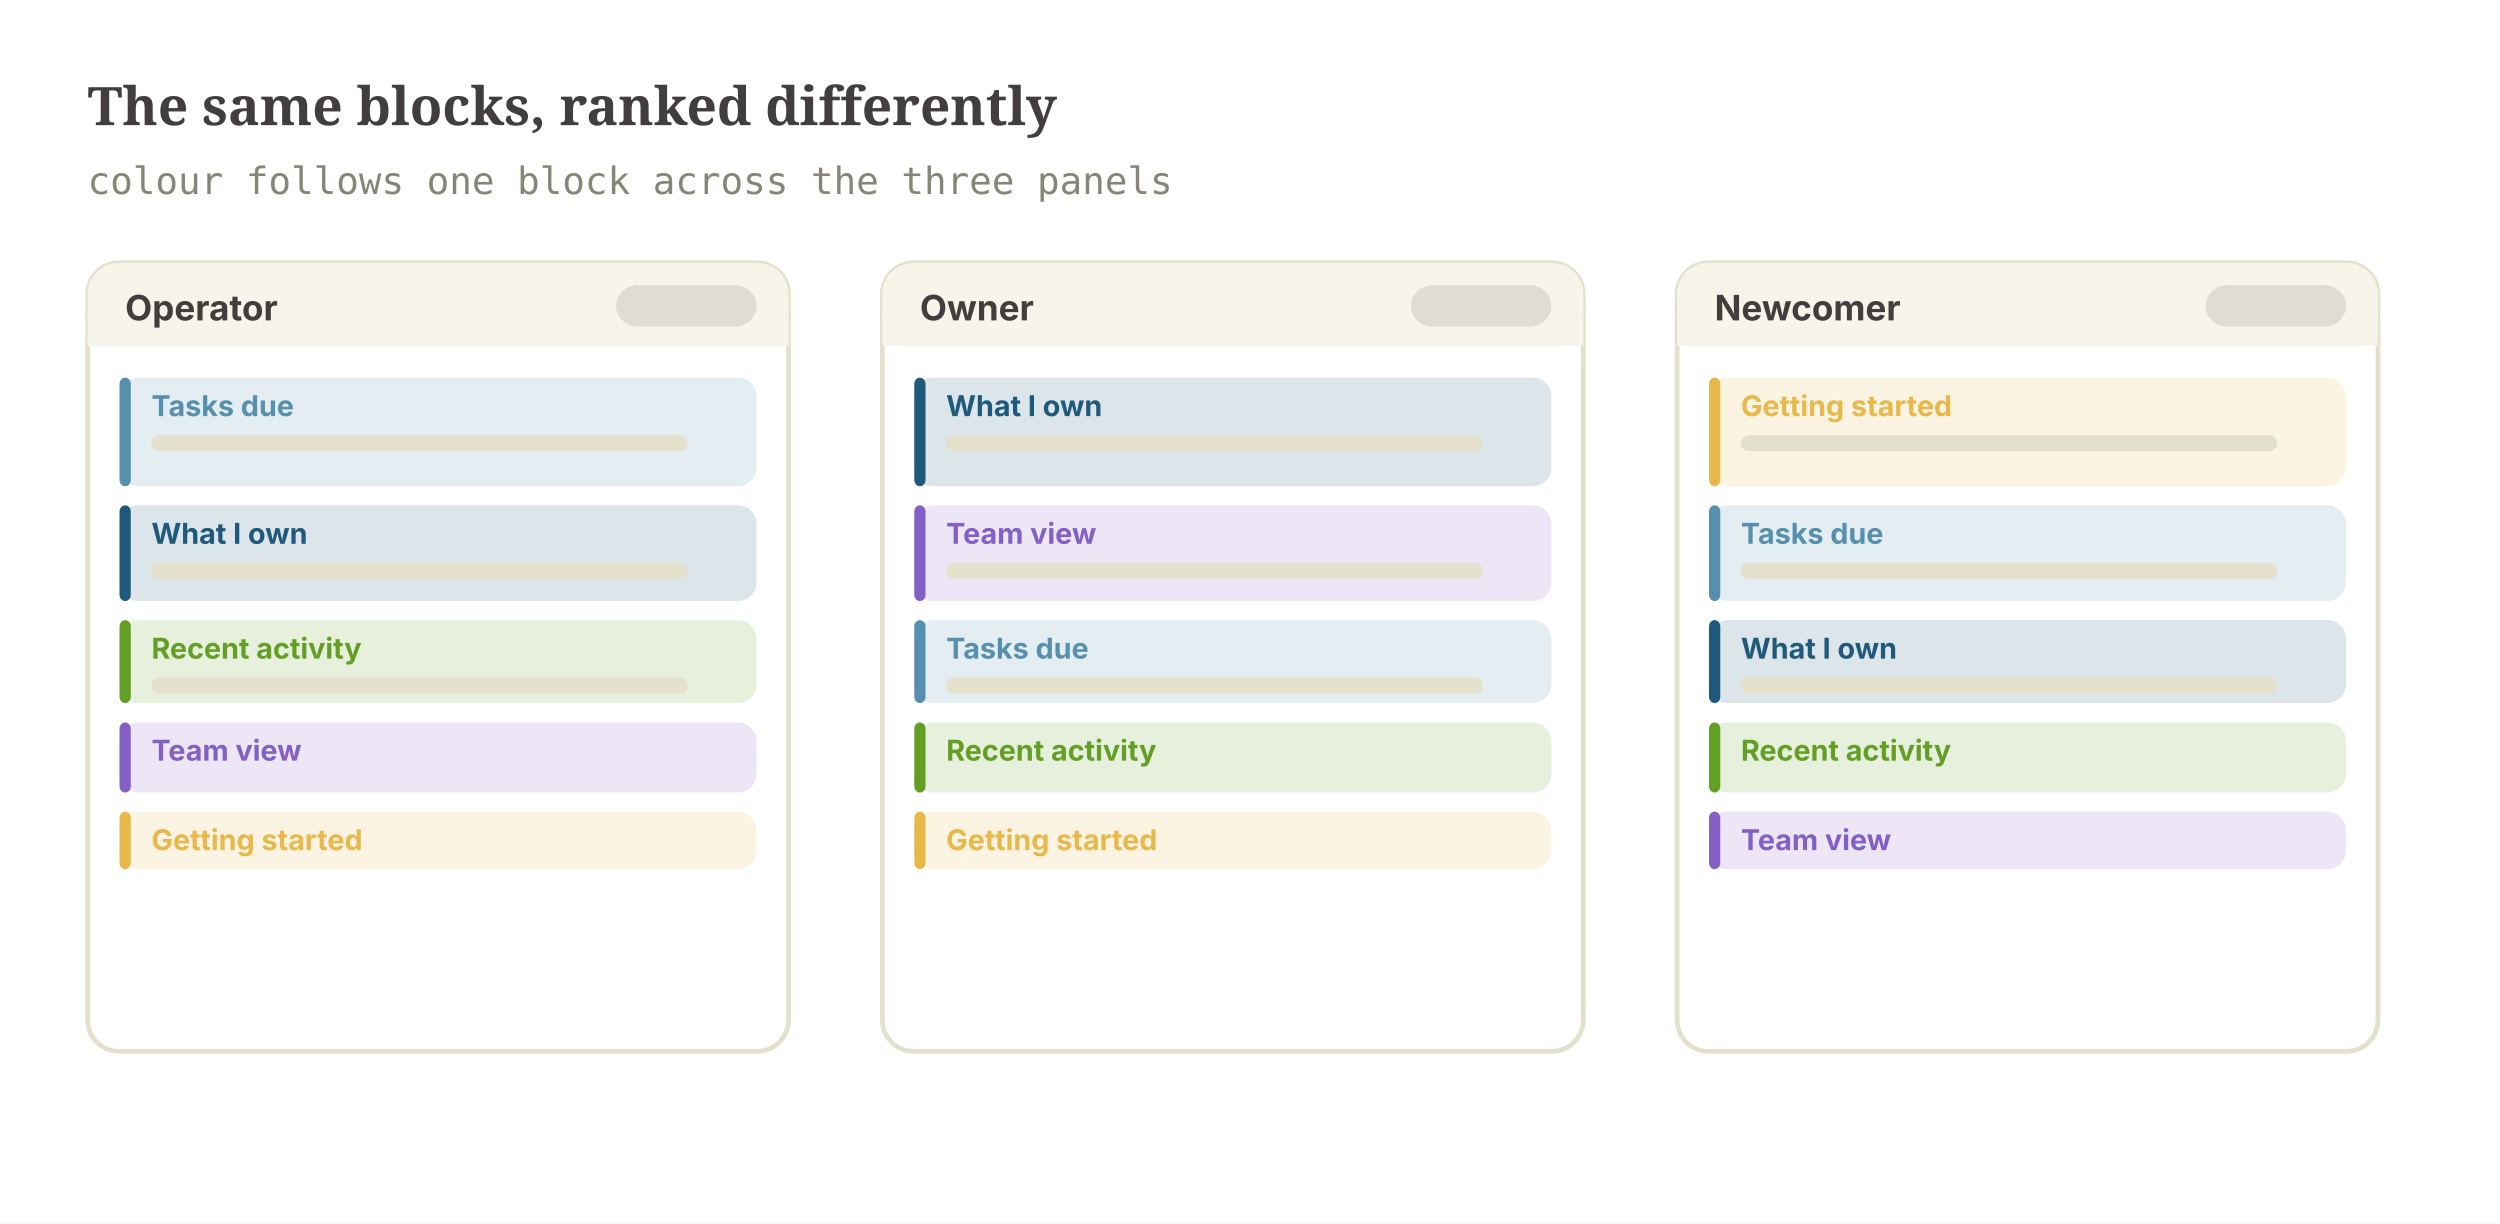
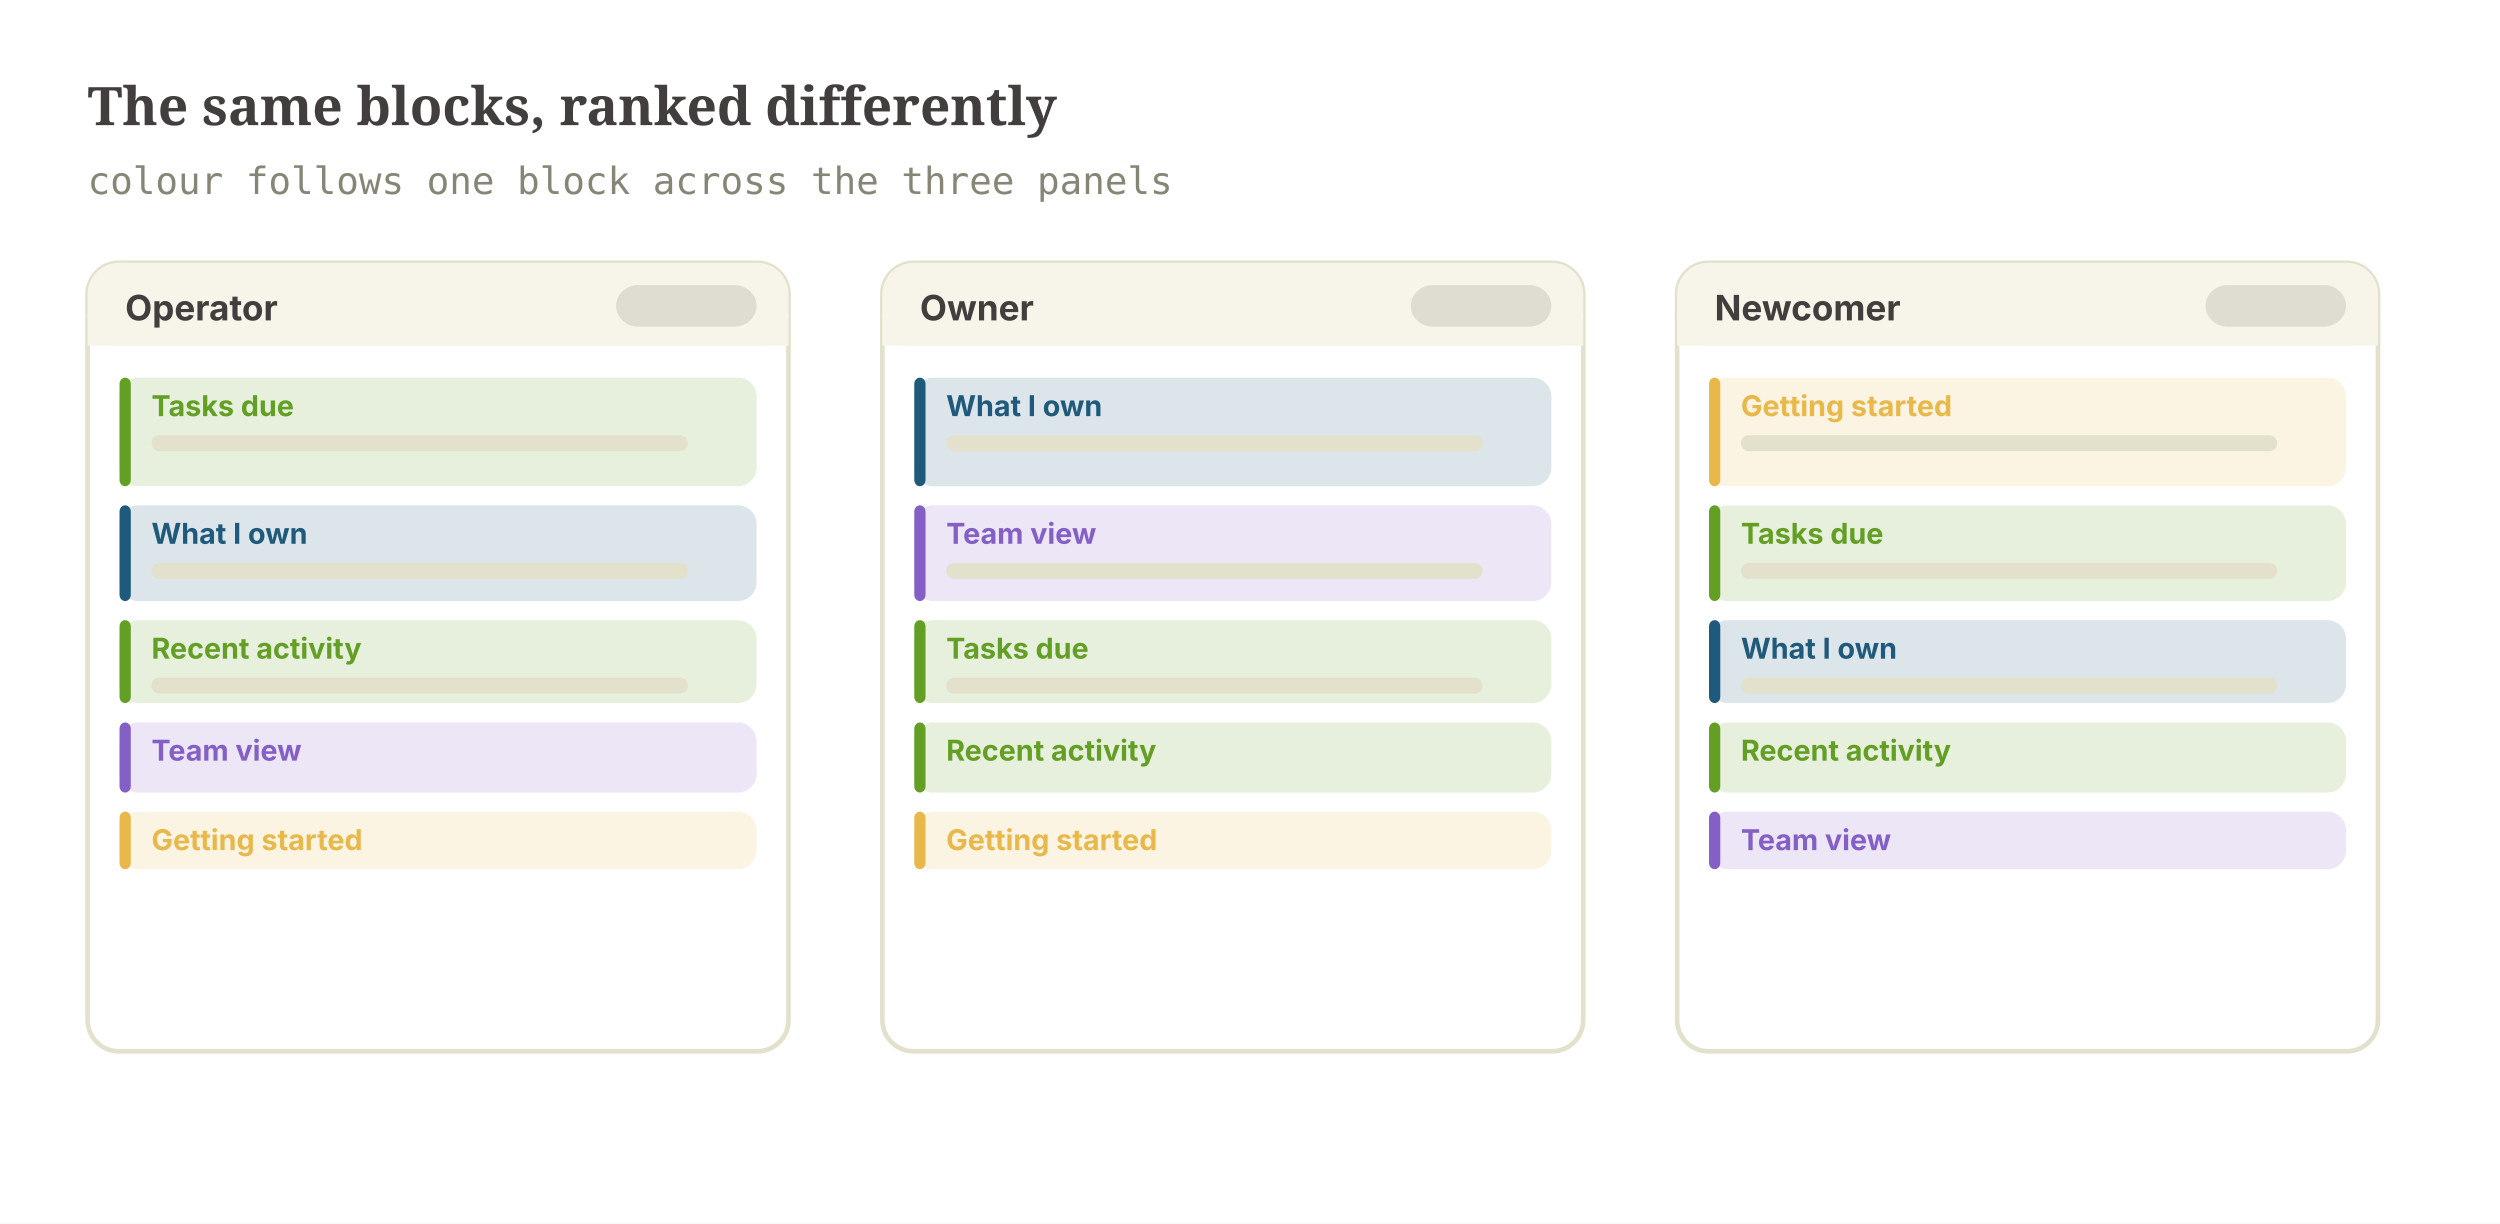
<svg xmlns="http://www.w3.org/2000/svg" width="799" height="391" viewBox="0 0 799 391" fill="none">
  <rect x="0.0" y="0.0" width="799.0" height="391.0" rx="0.0" fill="#FFFFFF" />
  <text x="28.0" y="40.0" font-family="'Fraunces',serif" font-size="17" font-weight="600" fill="#423E3D" text-anchor="start">The same blocks, ranked differently</text>
  <text x="28.0" y="62.0" font-family="'JetBrains Mono',monospace" font-size="12" font-weight="400" fill="#878676" text-anchor="start">colour follows one block across the three panels</text>
  <rect x="28.0" y="84.0" width="224.0" height="252.0" rx="10.0" fill="#FFFFFF" stroke="#E3E1CC" stroke-width="1.5" />
  <rect x="28.0" y="84.0" width="224.0" height="26.5" rx="10.0" fill="#F7F5EA" />
  <rect x="28.0" y="100.3" width="224.0" height="10.2" rx="0.0" fill="#F7F5EA" />
  <text x="40.0" y="102.4" font-family="'Inter',sans-serif" font-size="11.22" font-weight="700" fill="#423E3D" text-anchor="start">Operator</text>
  <rect x="196.9" y="91.1" width="44.9" height="13.3" rx="7.1" fill="#878676" opacity="0.22" />
-   <rect x="38.2" y="120.7" width="203.6" height="34.7" rx="6.0" fill="#5690AE" opacity="0.16" />
-   <rect x="38.2" y="120.7" width="3.6" height="34.7" rx="2.0" fill="#5690AE" />
-   <text x="48.4" y="133.0" font-family="'Inter',sans-serif" font-size="9.18" font-weight="700" fill="#5690AE" text-anchor="start">Tasks due</text>
+   <rect x="38.2" y="120.7" width="203.6" height="34.7" rx="6.0" fill="#649F25" opacity="0.16" />
+   <rect x="38.2" y="120.7" width="3.6" height="34.7" rx="2.0" fill="#649F25" />
+   <text x="48.4" y="133.0" font-family="'Inter',sans-serif" font-size="9.18" font-weight="700" fill="#649F25" text-anchor="start">Tasks due</text>
  <rect x="48.4" y="139.1" width="171.4" height="5.1" rx="2.5" fill="#E3E1CC" />
  <rect x="38.2" y="161.5" width="203.6" height="30.6" rx="6.0" fill="#1F597B" opacity="0.16" />
  <rect x="38.2" y="161.5" width="3.6" height="30.6" rx="2.0" fill="#1F597B" />
  <text x="48.4" y="173.8" font-family="'Inter',sans-serif" font-size="9.18" font-weight="700" fill="#1F597B" text-anchor="start">What I own</text>
  <rect x="48.4" y="179.9" width="171.4" height="5.1" rx="2.5" fill="#E3E1CC" />
  <rect x="38.2" y="198.2" width="203.6" height="26.5" rx="6.0" fill="#649F25" opacity="0.16" />
  <rect x="38.2" y="198.2" width="3.6" height="26.5" rx="2.0" fill="#649F25" />
  <text x="48.4" y="210.5" font-family="'Inter',sans-serif" font-size="9.18" font-weight="700" fill="#649F25" text-anchor="start">Recent activity</text>
  <rect x="48.4" y="216.6" width="171.4" height="5.1" rx="2.5" fill="#E3E1CC" />
  <rect x="38.2" y="230.9" width="203.6" height="22.4" rx="6.0" fill="#8460C6" opacity="0.16" />
  <rect x="38.2" y="230.9" width="3.6" height="22.4" rx="2.0" fill="#8460C6" />
  <text x="48.4" y="243.1" font-family="'Inter',sans-serif" font-size="9.18" font-weight="700" fill="#8460C6" text-anchor="start">Team view</text>
  <rect x="38.2" y="259.4" width="203.6" height="18.4" rx="6.0" fill="#E8B84B" opacity="0.16" />
  <rect x="38.2" y="259.4" width="3.6" height="18.4" rx="2.0" fill="#E8B84B" />
  <text x="48.4" y="271.7" font-family="'Inter',sans-serif" font-size="9.18" font-weight="700" fill="#E8B84B" text-anchor="start">Getting started</text>
  <rect x="282.0" y="84.0" width="224.0" height="252.0" rx="10.0" fill="#FFFFFF" stroke="#E3E1CC" stroke-width="1.5" />
  <rect x="282.0" y="84.0" width="224.0" height="26.5" rx="10.0" fill="#F7F5EA" />
  <rect x="282.0" y="100.3" width="224.0" height="10.2" rx="0.0" fill="#F7F5EA" />
  <text x="294.0" y="102.4" font-family="'Inter',sans-serif" font-size="11.22" font-weight="700" fill="#423E3D" text-anchor="start">Owner</text>
  <rect x="450.9" y="91.1" width="44.9" height="13.3" rx="7.1" fill="#878676" opacity="0.22" />
  <rect x="292.2" y="120.7" width="203.6" height="34.7" rx="6.0" fill="#1F597B" opacity="0.16" />
  <rect x="292.2" y="120.7" width="3.6" height="34.7" rx="2.0" fill="#1F597B" />
  <text x="302.4" y="133.0" font-family="'Inter',sans-serif" font-size="9.18" font-weight="700" fill="#1F597B" text-anchor="start">What I own</text>
  <rect x="302.4" y="139.1" width="171.4" height="5.1" rx="2.5" fill="#E3E1CC" />
  <rect x="292.2" y="161.5" width="203.6" height="30.6" rx="6.0" fill="#8460C6" opacity="0.16" />
  <rect x="292.2" y="161.5" width="3.6" height="30.6" rx="2.0" fill="#8460C6" />
  <text x="302.4" y="173.8" font-family="'Inter',sans-serif" font-size="9.18" font-weight="700" fill="#8460C6" text-anchor="start">Team view</text>
  <rect x="302.4" y="179.9" width="171.4" height="5.1" rx="2.5" fill="#E3E1CC" />
-   <rect x="292.2" y="198.2" width="203.6" height="26.5" rx="6.0" fill="#5690AE" opacity="0.16" />
-   <rect x="292.2" y="198.2" width="3.6" height="26.5" rx="2.0" fill="#5690AE" />
-   <text x="302.4" y="210.5" font-family="'Inter',sans-serif" font-size="9.18" font-weight="700" fill="#5690AE" text-anchor="start">Tasks due</text>
+   <rect x="292.2" y="198.2" width="203.6" height="26.5" rx="6.0" fill="#649F25" opacity="0.16" />
+   <rect x="292.2" y="198.2" width="3.6" height="26.5" rx="2.0" fill="#649F25" />
+   <text x="302.4" y="210.5" font-family="'Inter',sans-serif" font-size="9.18" font-weight="700" fill="#649F25" text-anchor="start">Tasks due</text>
  <rect x="302.4" y="216.6" width="171.4" height="5.1" rx="2.5" fill="#E3E1CC" />
  <rect x="292.2" y="230.9" width="203.6" height="22.4" rx="6.0" fill="#649F25" opacity="0.16" />
  <rect x="292.2" y="230.9" width="3.6" height="22.4" rx="2.0" fill="#649F25" />
  <text x="302.4" y="243.1" font-family="'Inter',sans-serif" font-size="9.18" font-weight="700" fill="#649F25" text-anchor="start">Recent activity</text>
  <rect x="292.2" y="259.4" width="203.6" height="18.4" rx="6.0" fill="#E8B84B" opacity="0.16" />
  <rect x="292.2" y="259.4" width="3.6" height="18.4" rx="2.0" fill="#E8B84B" />
  <text x="302.4" y="271.7" font-family="'Inter',sans-serif" font-size="9.18" font-weight="700" fill="#E8B84B" text-anchor="start">Getting started</text>
  <rect x="536.0" y="84.0" width="224.0" height="252.0" rx="10.0" fill="#FFFFFF" stroke="#E3E1CC" stroke-width="1.5" />
  <rect x="536.0" y="84.0" width="224.0" height="26.5" rx="10.0" fill="#F7F5EA" />
  <rect x="536.0" y="100.3" width="224.0" height="10.2" rx="0.0" fill="#F7F5EA" />
  <text x="548.0" y="102.4" font-family="'Inter',sans-serif" font-size="11.22" font-weight="700" fill="#423E3D" text-anchor="start">Newcomer</text>
  <rect x="704.9" y="91.1" width="44.9" height="13.3" rx="7.1" fill="#878676" opacity="0.22" />
  <rect x="546.2" y="120.7" width="203.6" height="34.7" rx="6.0" fill="#E8B84B" opacity="0.16" />
  <rect x="546.2" y="120.7" width="3.6" height="34.7" rx="2.0" fill="#E8B84B" />
  <text x="556.4" y="133.0" font-family="'Inter',sans-serif" font-size="9.18" font-weight="700" fill="#E8B84B" text-anchor="start">Getting started</text>
  <rect x="556.4" y="139.1" width="171.4" height="5.1" rx="2.5" fill="#E3E1CC" />
-   <rect x="546.2" y="161.5" width="203.6" height="30.6" rx="6.0" fill="#5690AE" opacity="0.16" />
-   <rect x="546.2" y="161.5" width="3.6" height="30.6" rx="2.0" fill="#5690AE" />
-   <text x="556.4" y="173.8" font-family="'Inter',sans-serif" font-size="9.18" font-weight="700" fill="#5690AE" text-anchor="start">Tasks due</text>
+   <rect x="546.2" y="161.5" width="203.6" height="30.6" rx="6.0" fill="#649F25" opacity="0.16" />
+   <rect x="546.2" y="161.5" width="3.6" height="30.6" rx="2.0" fill="#649F25" />
+   <text x="556.4" y="173.8" font-family="'Inter',sans-serif" font-size="9.18" font-weight="700" fill="#649F25" text-anchor="start">Tasks due</text>
  <rect x="556.4" y="179.9" width="171.4" height="5.1" rx="2.5" fill="#E3E1CC" />
  <rect x="546.2" y="198.2" width="203.6" height="26.5" rx="6.0" fill="#1F597B" opacity="0.16" />
  <rect x="546.2" y="198.2" width="3.6" height="26.5" rx="2.0" fill="#1F597B" />
  <text x="556.4" y="210.5" font-family="'Inter',sans-serif" font-size="9.18" font-weight="700" fill="#1F597B" text-anchor="start">What I own</text>
  <rect x="556.4" y="216.6" width="171.4" height="5.1" rx="2.5" fill="#E3E1CC" />
  <rect x="546.2" y="230.9" width="203.6" height="22.4" rx="6.0" fill="#649F25" opacity="0.16" />
  <rect x="546.2" y="230.9" width="3.6" height="22.4" rx="2.0" fill="#649F25" />
  <text x="556.4" y="243.1" font-family="'Inter',sans-serif" font-size="9.18" font-weight="700" fill="#649F25" text-anchor="start">Recent activity</text>
  <rect x="546.2" y="259.4" width="203.6" height="18.4" rx="6.0" fill="#8460C6" opacity="0.16" />
  <rect x="546.2" y="259.4" width="3.6" height="18.4" rx="2.0" fill="#8460C6" />
  <text x="556.4" y="271.7" font-family="'Inter',sans-serif" font-size="9.18" font-weight="700" fill="#8460C6" text-anchor="start">Team view</text>
</svg>
